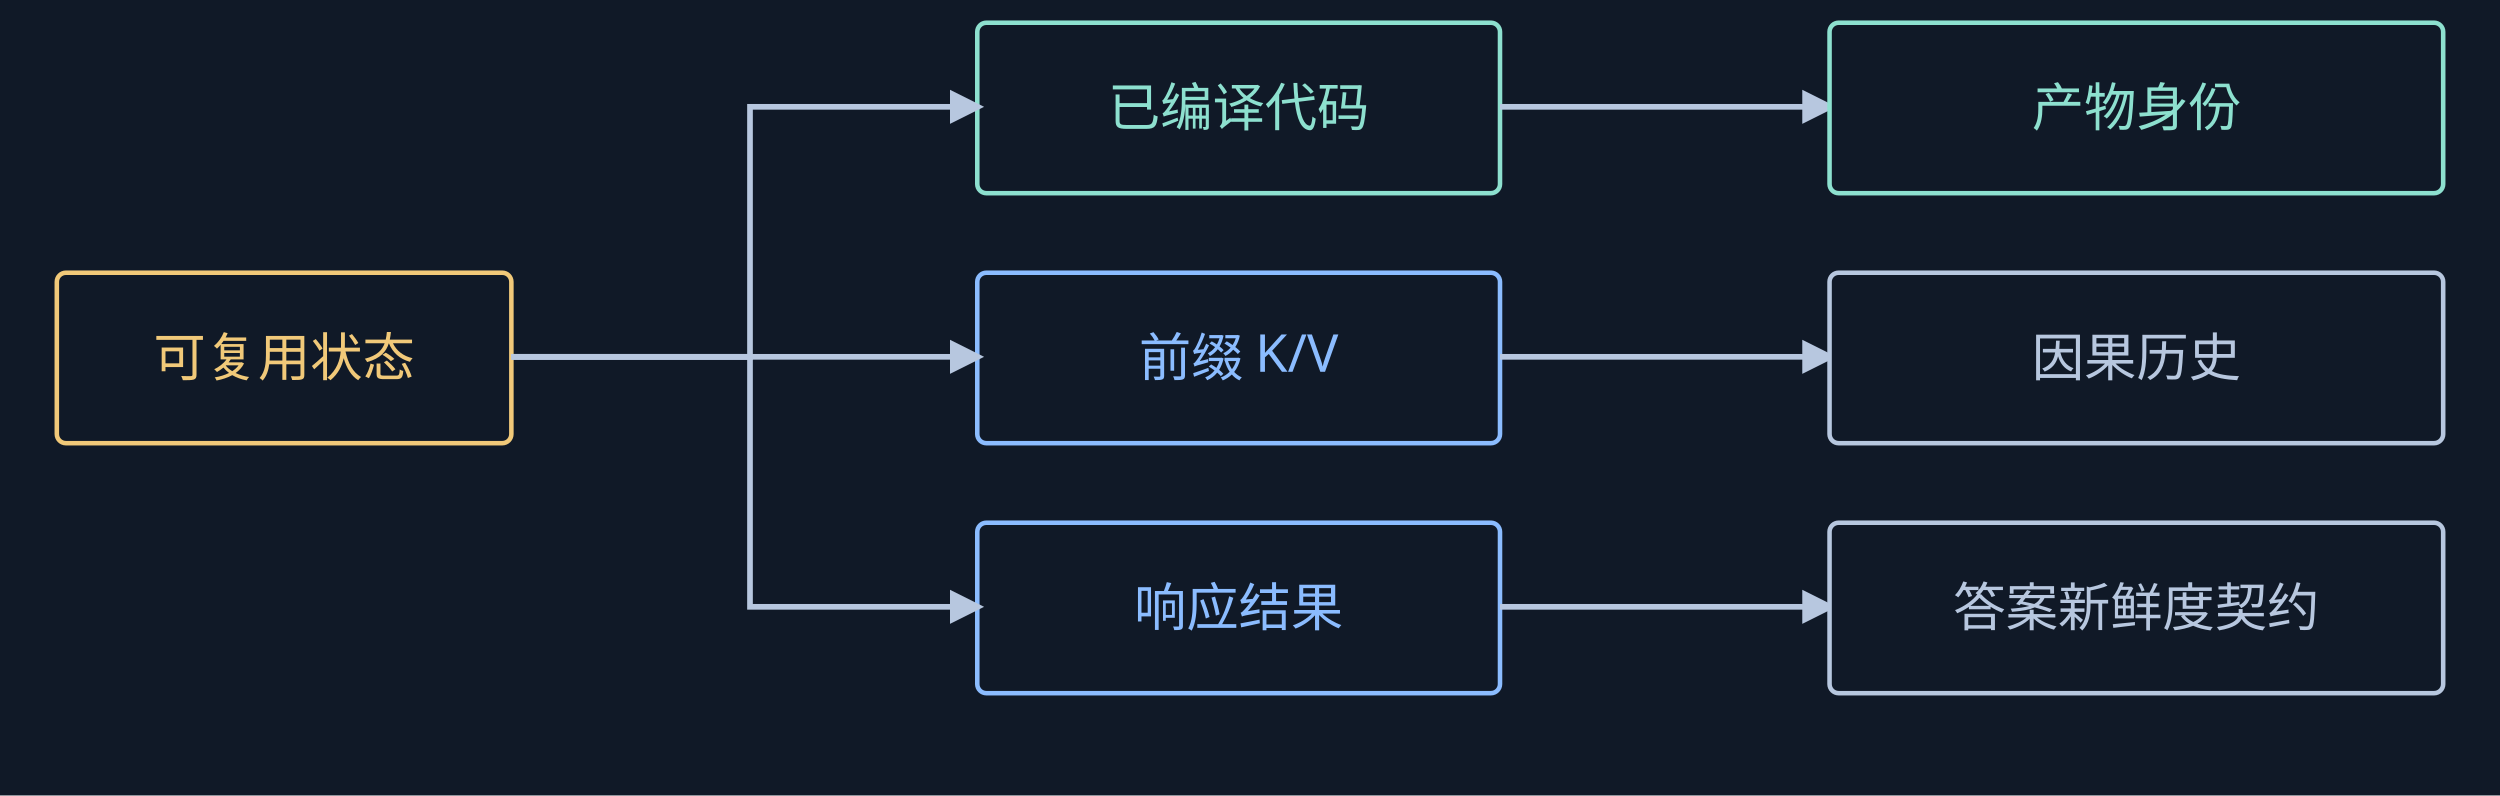
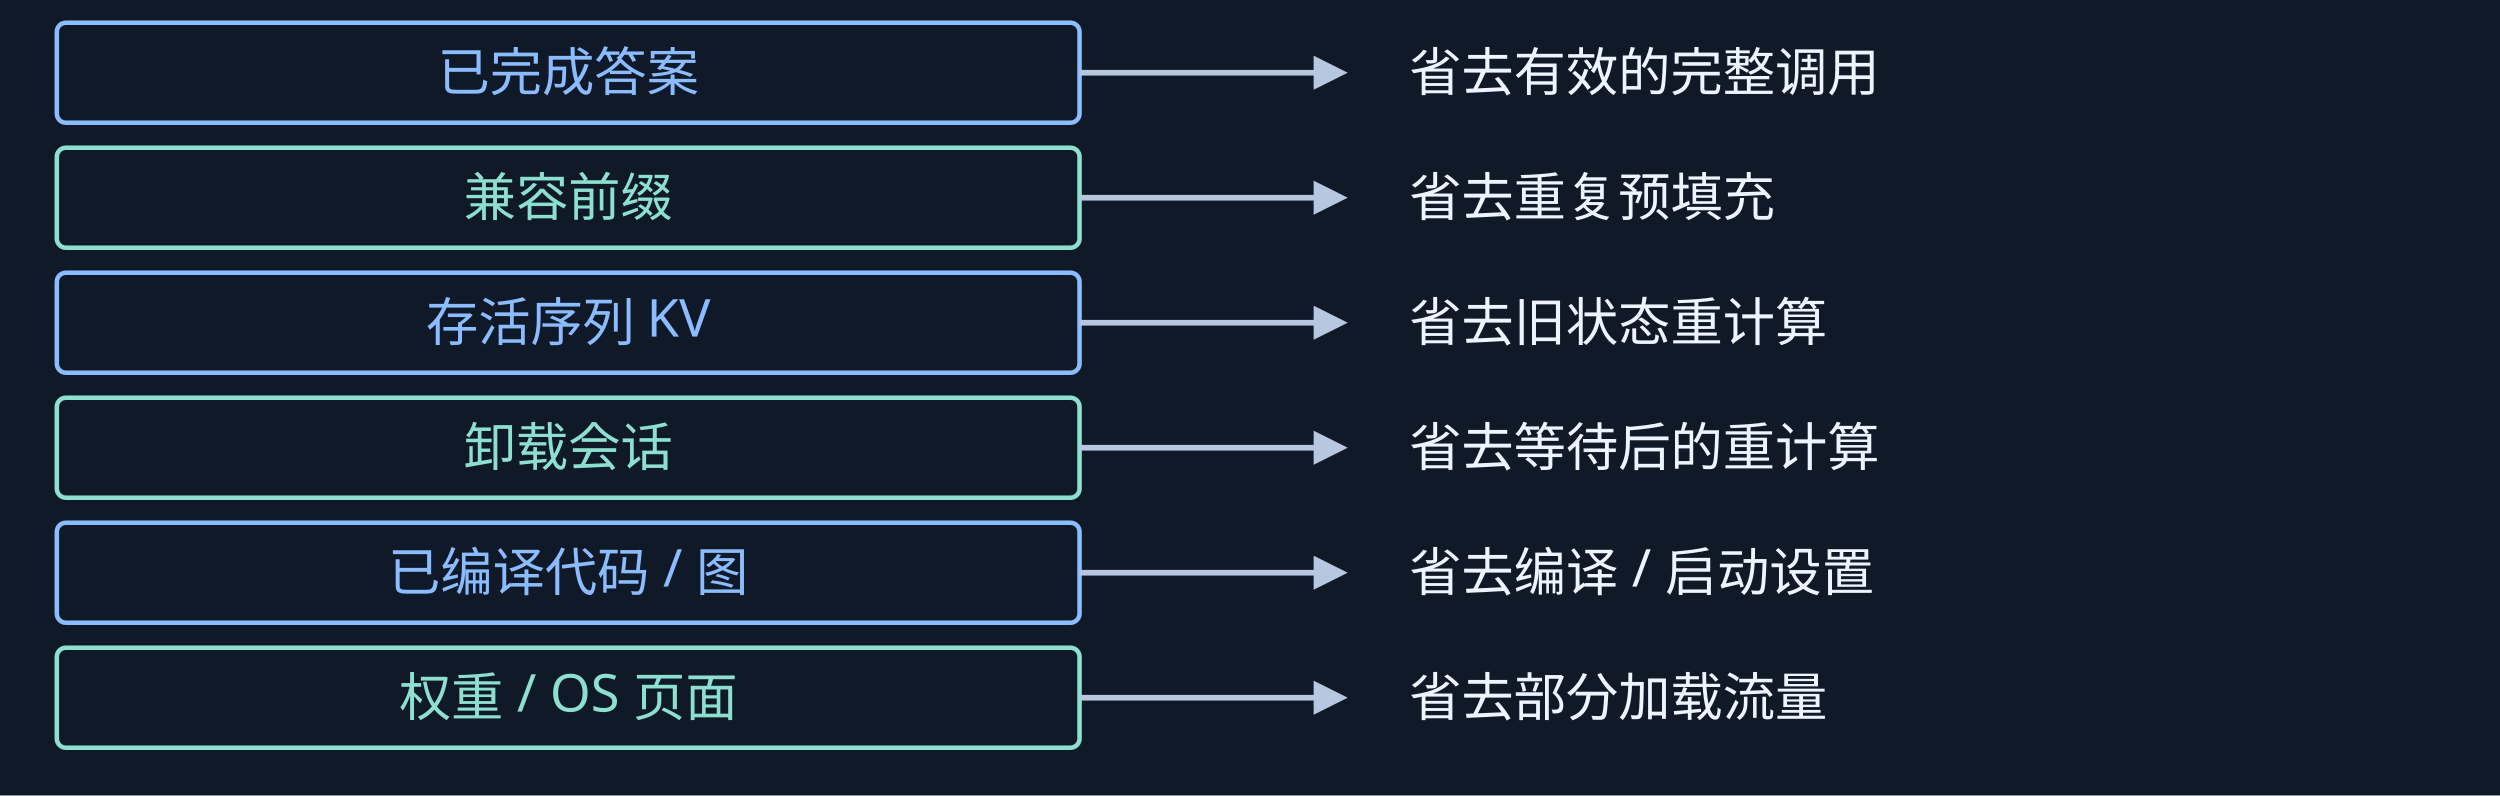
<svg xmlns="http://www.w3.org/2000/svg" viewBox="0 0 1100 350" role="img" aria-labelledby="mechanism-16-02-title mechanism-16-02-desc" style="display:block;width:100%;height:auto">
  <defs>
    <marker id="mechanism-16-02-arrow" viewBox="0 0 10 10" refX="8" refY="5" markerWidth="6" markerHeight="6" orient="auto-start-reverse">
      <path d="M0 0 L10 5 L0 10Z" fill="#b7c7df" />
    </marker>
  </defs>
  <rect width="1100" height="350" fill="#101927" />
  <g font-family="system-ui,sans-serif">
-     <rect x="25" y="120" width="200" height="75" rx="4" fill="#101927" stroke="#f1c979" stroke-width="2" />
-     <text x="125.0" y="165.5" font-size="23" fill="#f1c979" text-anchor="middle">可复用状态</text>
-     <rect x="430" y="10" width="230" height="75" rx="4" fill="#101927" stroke="#8de0cf" stroke-width="2" />
-     <text x="545.0" y="55.5" font-size="23" fill="#8de0cf" text-anchor="middle">已编译代码</text>
-     <path d="M225,157 L330,157 L330,47 L430,47" fill="none" stroke="#b7c7df" stroke-width="2.5" marker-end="url(#mechanism-16-02-arrow)" />
-     <path d="M660,47 L805,47" fill="none" stroke="#b7c7df" stroke-width="2.5" marker-end="url(#mechanism-16-02-arrow)" />
-     <rect x="805" y="10" width="270" height="75" rx="4" fill="#101927" stroke="#8de0cf" stroke-width="2" />
-     <text x="940.0" y="55.5" font-size="23" fill="#8de0cf" text-anchor="middle">产物身份</text>
-     <rect x="430" y="120" width="230" height="75" rx="4" fill="#101927" stroke="#8bbcff" stroke-width="2" />
-     <text x="545.0" y="165.5" font-size="23" fill="#8bbcff" text-anchor="middle">前缀 K/V</text>
-     <path d="M225,157 L330,157 L330,157 L430,157" fill="none" stroke="#b7c7df" stroke-width="2.5" marker-end="url(#mechanism-16-02-arrow)" />
-     <path d="M660,157 L805,157" fill="none" stroke="#b7c7df" stroke-width="2.5" marker-end="url(#mechanism-16-02-arrow)" />
-     <rect x="805" y="120" width="270" height="75" rx="4" fill="#101927" stroke="#b7c7df" stroke-width="2" />
-     <text x="940.0" y="165.5" font-size="23" fill="#b7c7df" text-anchor="middle">因果历史</text>
-     <rect x="430" y="230" width="230" height="75" rx="4" fill="#101927" stroke="#8bbcff" stroke-width="2" />
-     <text x="545.0" y="275.5" font-size="23" fill="#8bbcff" text-anchor="middle">响应结果</text>
-     <path d="M225,157 L330,157 L330,267 L430,267" fill="none" stroke="#b7c7df" stroke-width="2.5" marker-end="url(#mechanism-16-02-arrow)" />
-     <path d="M660,267 L805,267" fill="none" stroke="#b7c7df" stroke-width="2.5" marker-end="url(#mechanism-16-02-arrow)" />
-     <rect x="805" y="230" width="270" height="75" rx="4" fill="#101927" stroke="#b7c7df" stroke-width="2" />
-     <text x="940.0" y="275.5" font-size="23" fill="#b7c7df" text-anchor="middle">答案新鲜度契约</text>
+     <rect x="25" y="10" width="450" height="44" rx="4" fill="#101927" stroke="#8bbcff" stroke-width="2" />
+     <text x="250.0" y="40.0" font-size="23" fill="#8bbcff" text-anchor="middle">已完成答案</text>
+     <path d="M475,32 L590,32" fill="none" stroke="#b7c7df" stroke-width="2.5" marker-end="url(#mechanism-16-02-arrow)" />
+     <text x="620" y="40" font-size="23" fill="#eef4ff" text-anchor="start">省去有效的完整调用</text>
+     <rect x="25" y="65" width="450" height="44" rx="4" fill="#101927" stroke="#8de0cf" stroke-width="2" />
+     <text x="250.0" y="95.0" font-size="23" fill="#8de0cf" text-anchor="middle">兼容前缀</text>
+     <path d="M475,87 L590,87" fill="none" stroke="#b7c7df" stroke-width="2.5" marker-end="url(#mechanism-16-02-arrow)" />
+     <text x="620" y="95" font-size="23" fill="#eef4ff" text-anchor="start">省去重复预填充</text>
+     <rect x="25" y="120" width="450" height="44" rx="4" fill="#101927" stroke="#8bbcff" stroke-width="2" />
+     <text x="250.0" y="150.0" font-size="23" fill="#8bbcff" text-anchor="middle">存活序列 KV</text>
+     <path d="M475,142 L590,142" fill="none" stroke="#b7c7df" stroke-width="2.5" marker-end="url(#mechanism-16-02-arrow)" />
+     <text x="620" y="150" font-size="23" fill="#eef4ff" text-anchor="start">省去旧状态重计算</text>
+     <rect x="25" y="175" width="450" height="44" rx="4" fill="#101927" stroke="#8de0cf" stroke-width="2" />
+     <text x="250.0" y="205.0" font-size="23" fill="#8de0cf" text-anchor="middle">卸载会话</text>
+     <path d="M475,197 L590,197" fill="none" stroke="#b7c7df" stroke-width="2.5" marker-end="url(#mechanism-16-02-arrow)" />
+     <text x="620" y="205" font-size="23" fill="#eef4ff" text-anchor="start">省去等待后的重计算</text>
+     <rect x="25" y="230" width="450" height="44" rx="4" fill="#101927" stroke="#8bbcff" stroke-width="2" />
+     <text x="250.0" y="260.0" font-size="23" fill="#8bbcff" text-anchor="middle">已编译代码 / 图</text>
+     <path d="M475,252 L590,252" fill="none" stroke="#b7c7df" stroke-width="2.5" marker-end="url(#mechanism-16-02-arrow)" />
+     <text x="620" y="260" font-size="23" fill="#eef4ff" text-anchor="start">省去编译 / 启动设置</text>
+     <rect x="25" y="285" width="450" height="44" rx="4" fill="#101927" stroke="#8de0cf" stroke-width="2" />
+     <text x="250.0" y="315.0" font-size="23" fill="#8de0cf" text-anchor="middle">权重 / OS 页面</text>
+     <path d="M475,307 L590,307" fill="none" stroke="#b7c7df" stroke-width="2.5" marker-end="url(#mechanism-16-02-arrow)" />
+     <text x="620" y="315" font-size="23" fill="#eef4ff" text-anchor="start">省去部分加载流量</text>
  </g>
</svg>
